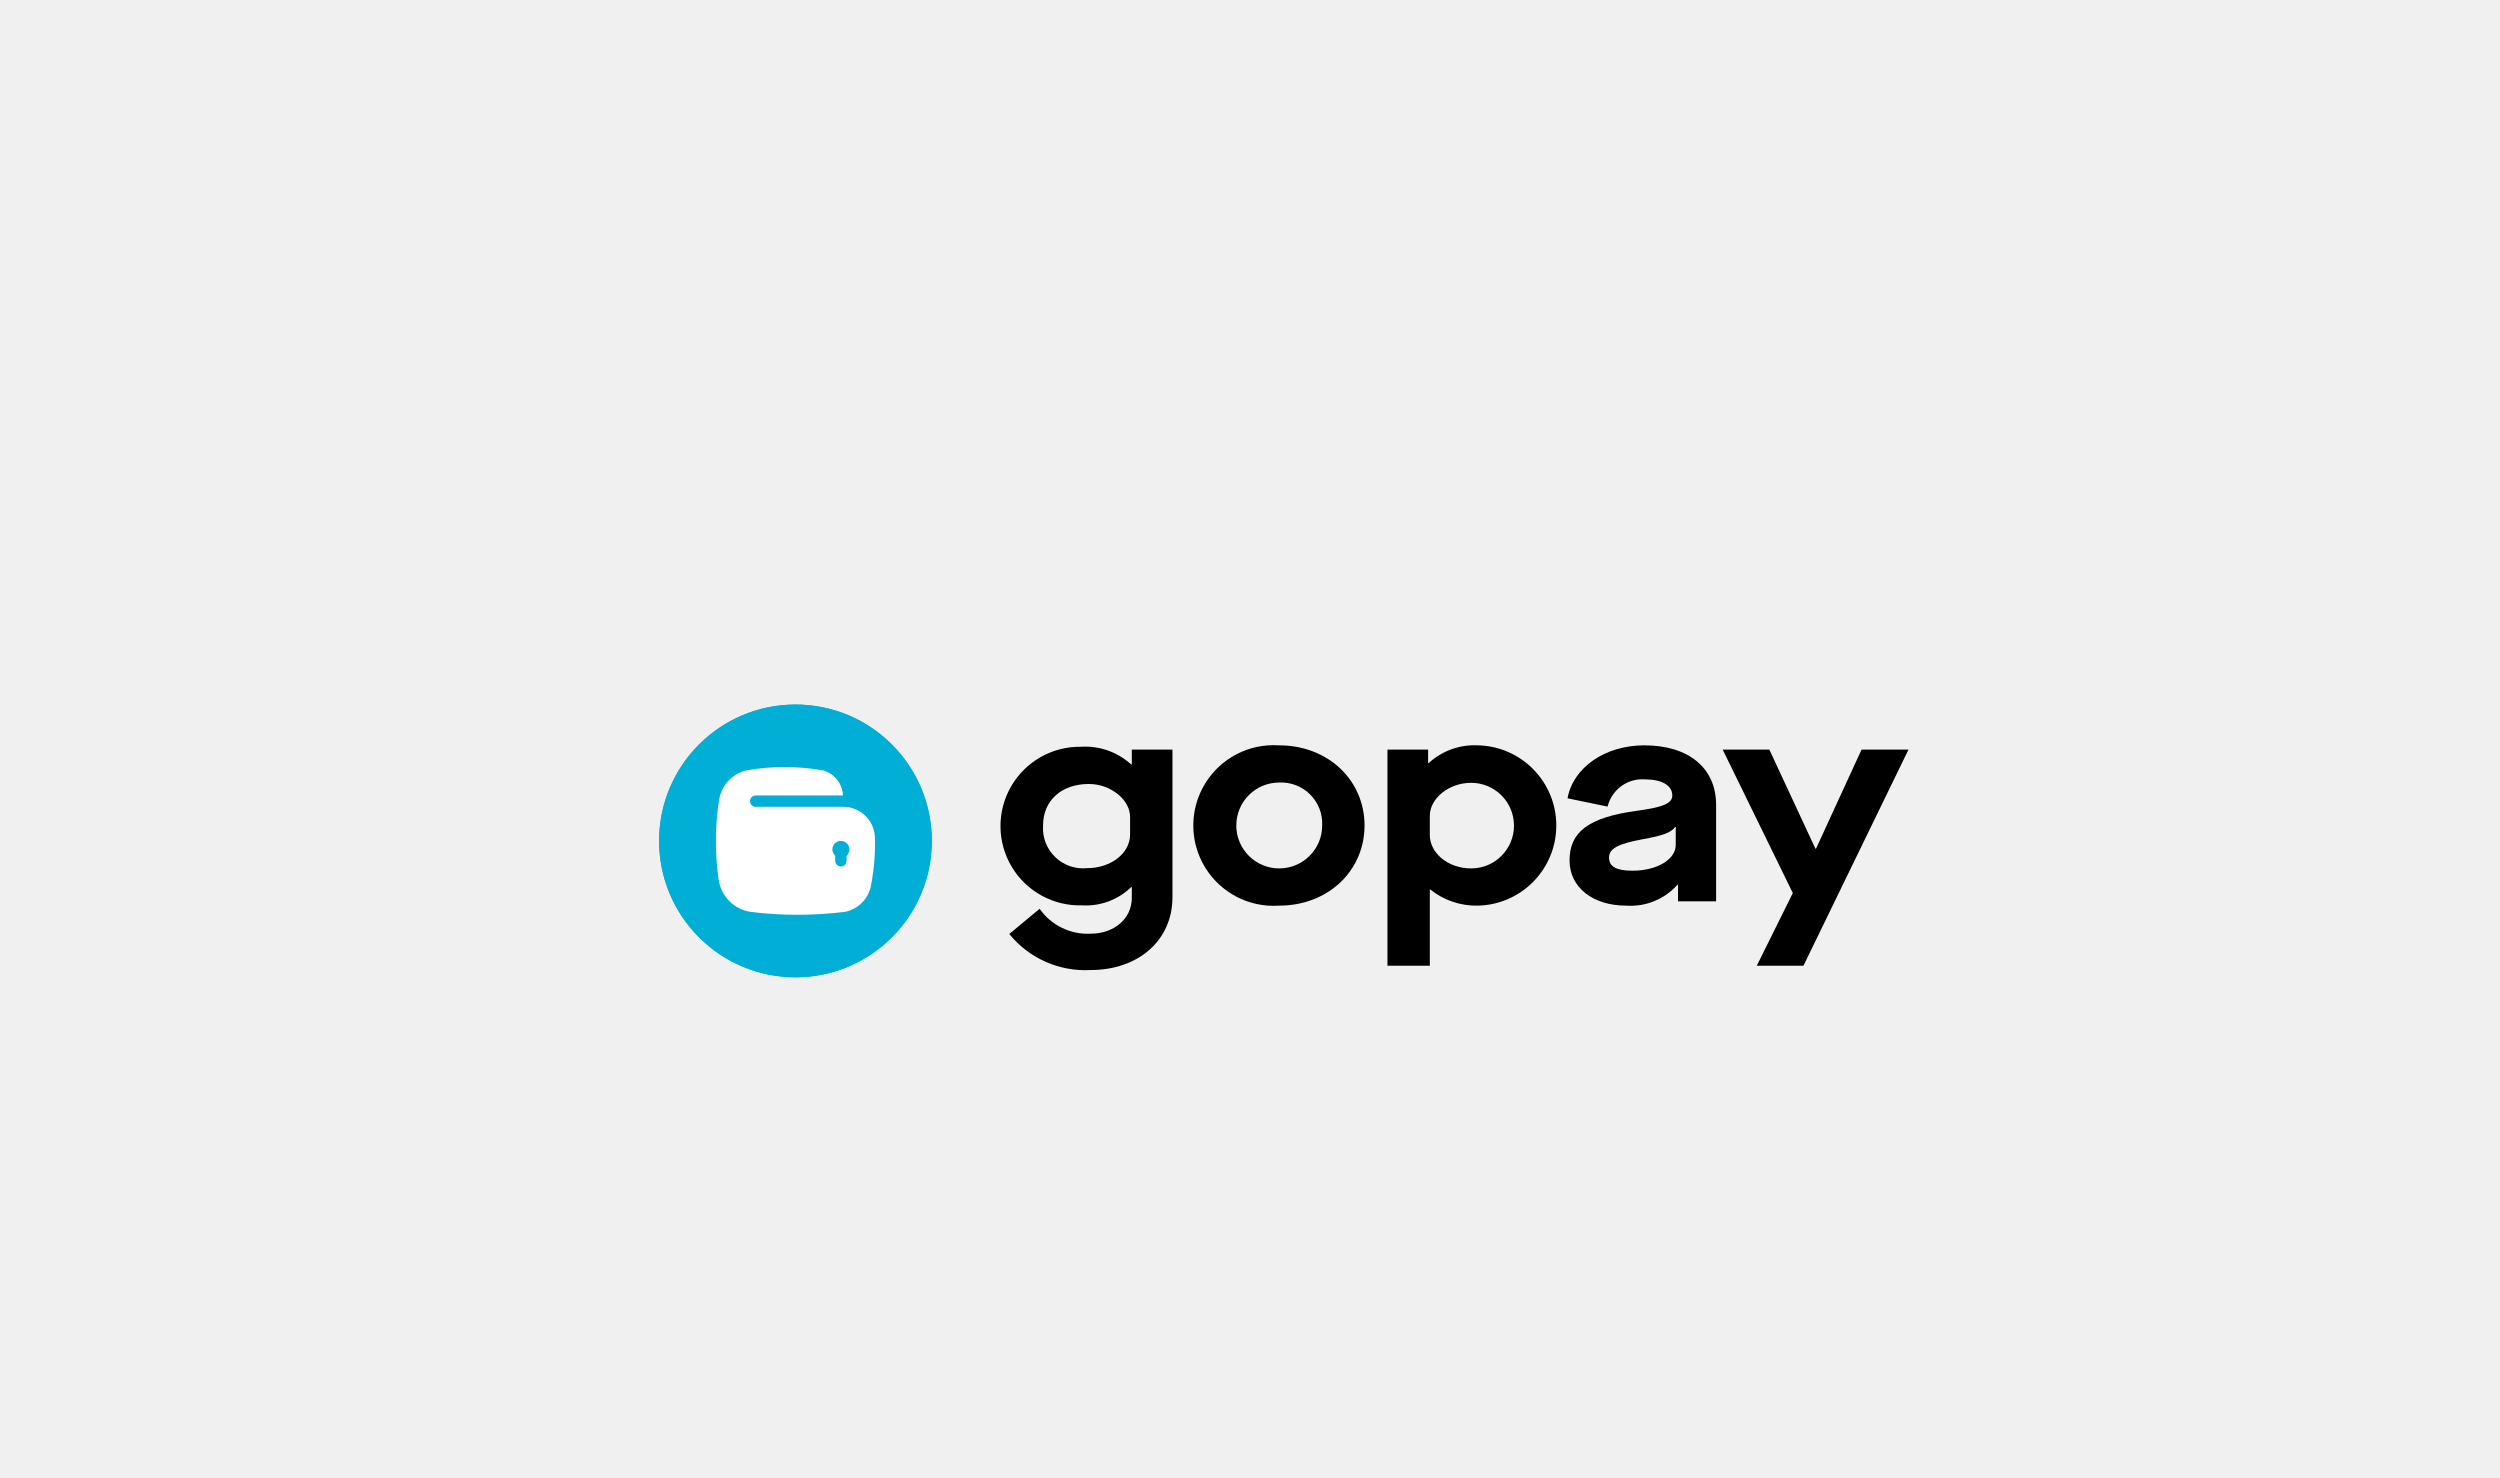
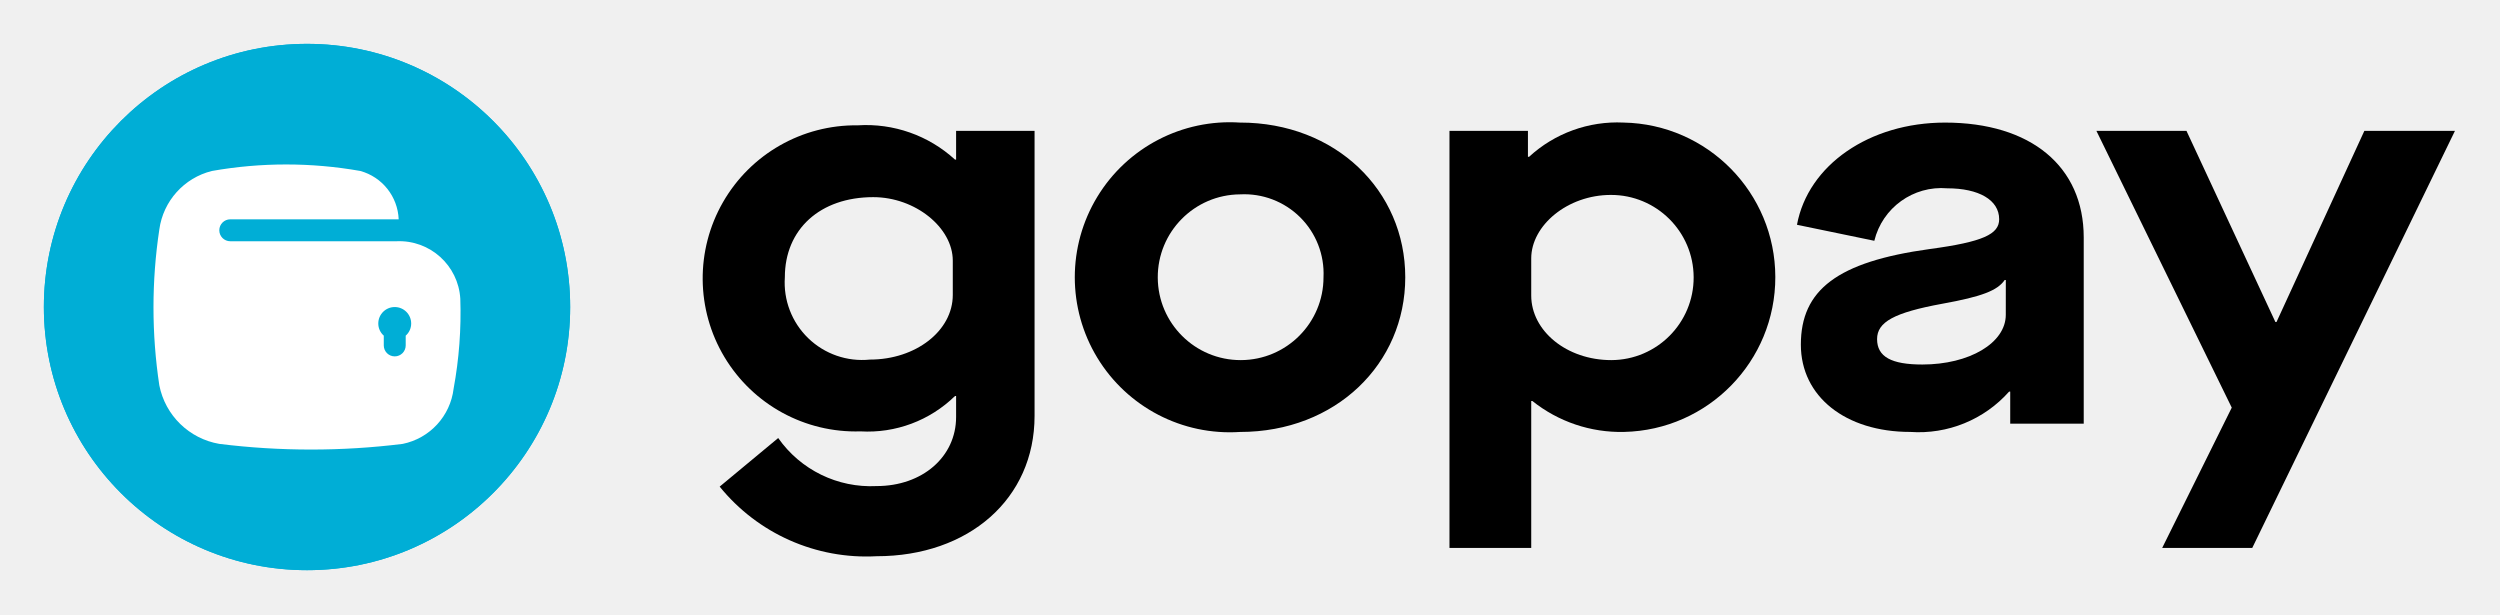
- <svg xmlns="http://www.w3.org/2000/svg" id="Layer_1" data-name="Layer 1" viewBox="0 0 220 130">
+ <svg xmlns="http://www.w3.org/2000/svg" id="Layer_1" data-name="Layer 1" viewBox="56 60 114 28">
  <defs>
    <style>.cls-1{fill:#00aed6;}.cls-2{fill:#fff;fill-rule:evenodd;}</style>
  </defs>
  <circle class="cls-1" cx="70" cy="74" r="12" />
  <path class="cls-2" d="M76.99,73.626a2.789,2.789,0,0,0-2.91-2.625h-7.58a.5.5,0,0,1,0-1h7.68a2.386,2.386,0,0,0-1.75-2.205,19.458,19.458,0,0,0-6.765,0,3.193,3.193,0,0,0-2.4,2.67,23.835,23.835,0,0,0,0,7.105,3.371,3.371,0,0,0,2.735,2.67,33.932,33.932,0,0,0,8.365,0,2.928,2.928,0,0,0,2.32-2.52A19.073,19.073,0,0,0,76.99,73.626Zm-2.49,1.68v.445a.5.5,0,0,1-1,0v-.445a.734.734,0,0,1-.25-.555.75.75,0,0,1,1.5,0A.734.734,0,0,1,74.5,75.306Z" />
  <circle class="cls-1" cx="70" cy="74" r="12" />
  <path class="cls-2" d="M76.99,73.626a2.789,2.789,0,0,0-2.91-2.625h-7.58a.5.5,0,0,1,0-1h7.68a2.386,2.386,0,0,0-1.75-2.205,19.458,19.458,0,0,0-6.765,0,3.193,3.193,0,0,0-2.4,2.67,23.835,23.835,0,0,0,0,7.105,3.371,3.371,0,0,0,2.735,2.67,33.932,33.932,0,0,0,8.365,0,2.928,2.928,0,0,0,2.32-2.52A19.073,19.073,0,0,0,76.99,73.626Zm-2.49,1.68v.445a.5.5,0,0,1-1,0v-.445a.734.734,0,0,1-.25-.555.75.75,0,0,1,1.5,0A.734.734,0,0,1,74.5,75.306Z" />
  <path d="M91.486,79.974A5.159,5.159,0,0,0,95.971,82.165c2.09,0,3.627-1.335,3.627-3.149v-.957h-.051a5.693,5.693,0,0,1-4.307,1.612,6.98,6.98,0,1,1-.127-13.956,5.997,5.997,0,0,1,4.434,1.562h.051V65.967h3.578v12.999c0,3.778-2.998,6.398-7.205,6.398a8.607,8.607,0,0,1-7.154-3.174Zm7.961-8.087c0-1.512-1.713-2.897-3.627-2.897-2.42,0-4.031,1.462-4.031,3.653a3.529,3.529,0,0,0,3.879,3.754c2.092,0,3.779-1.311,3.779-2.948Z" />
  <path d="M112.547,65.589c4.359,0,7.533,3.099,7.533,7.054s-3.174,7.054-7.533,7.054a7.069,7.069,0,1,1,0-14.107Zm0,3.274a3.779,3.779,0,1,0,3.805,3.779A3.617,3.617,0,0,0,112.547,68.863Z" />
  <path d="M122.096,65.967h3.578v1.184h.051a5.942,5.942,0,0,1,4.307-1.562,7.055,7.055,0,0,1,.025,14.107,6.462,6.462,0,0,1-4.182-1.411h-.051v6.701H122.096Zm7.357,2.922c-1.967,0-3.629,1.386-3.629,2.897v1.688c0,1.612,1.613,2.947,3.652,2.947a3.766,3.766,0,0,0-.023-7.532Z" />
  <path d="M143.988,71.357c2.443-.327,3.174-.68,3.174-1.36,0-.882-.932-1.41-2.367-1.41a3.15,3.15,0,0,0-3.326,2.393l-3.527-.73c.504-2.721,3.301-4.66,6.752-4.66,3.904,0,6.324,1.99,6.324,5.239v8.49H147.666V77.857h-.051a5.51,5.51,0,0,1-4.51,1.839c-2.947,0-4.986-1.612-4.986-3.98C138.119,73.222,139.781,71.938,143.988,71.357Zm3.477,1.411h-.051c-.328.479-1.033.756-2.846,1.083-2.193.403-2.973.831-2.973,1.612,0,.807.654,1.159,2.064,1.159,2.143,0,3.805-.982,3.805-2.268Z" />
  <path d="M157.768,78.588,151.596,65.967h4.107l4.055,8.716h.051l4.006-8.716h4.131l-9.244,19.02h-4.107Z" />
</svg>
